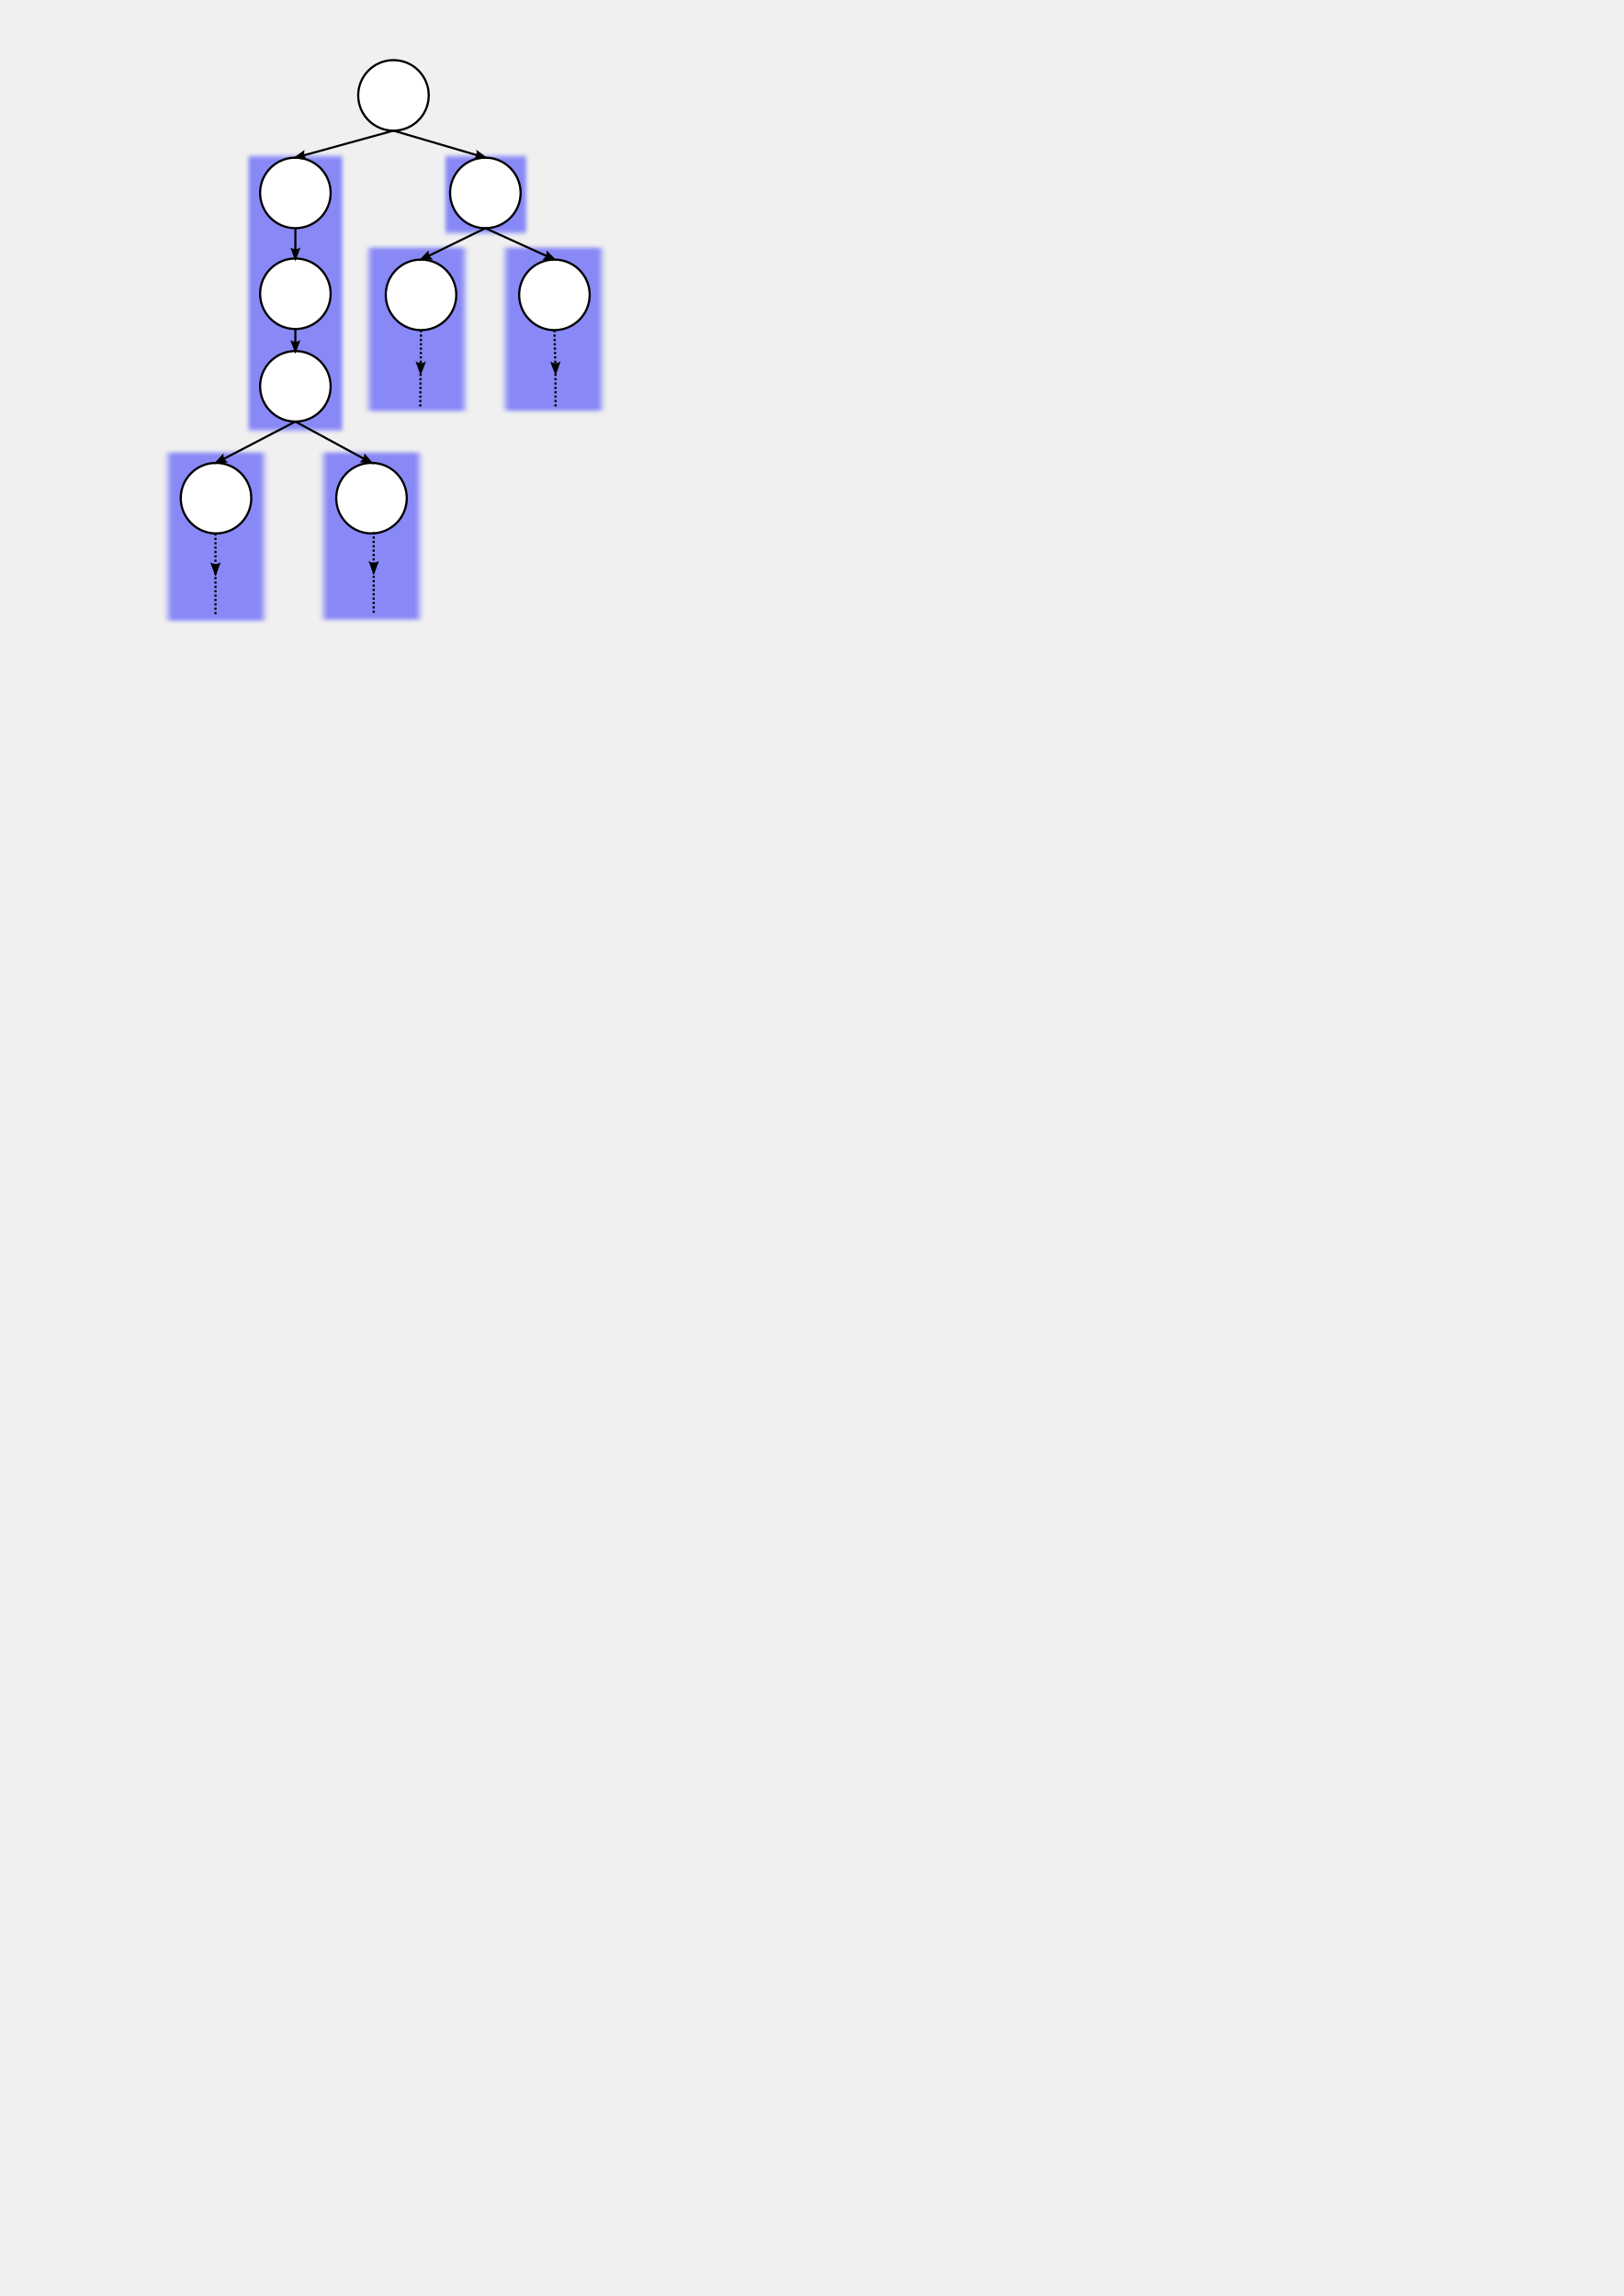
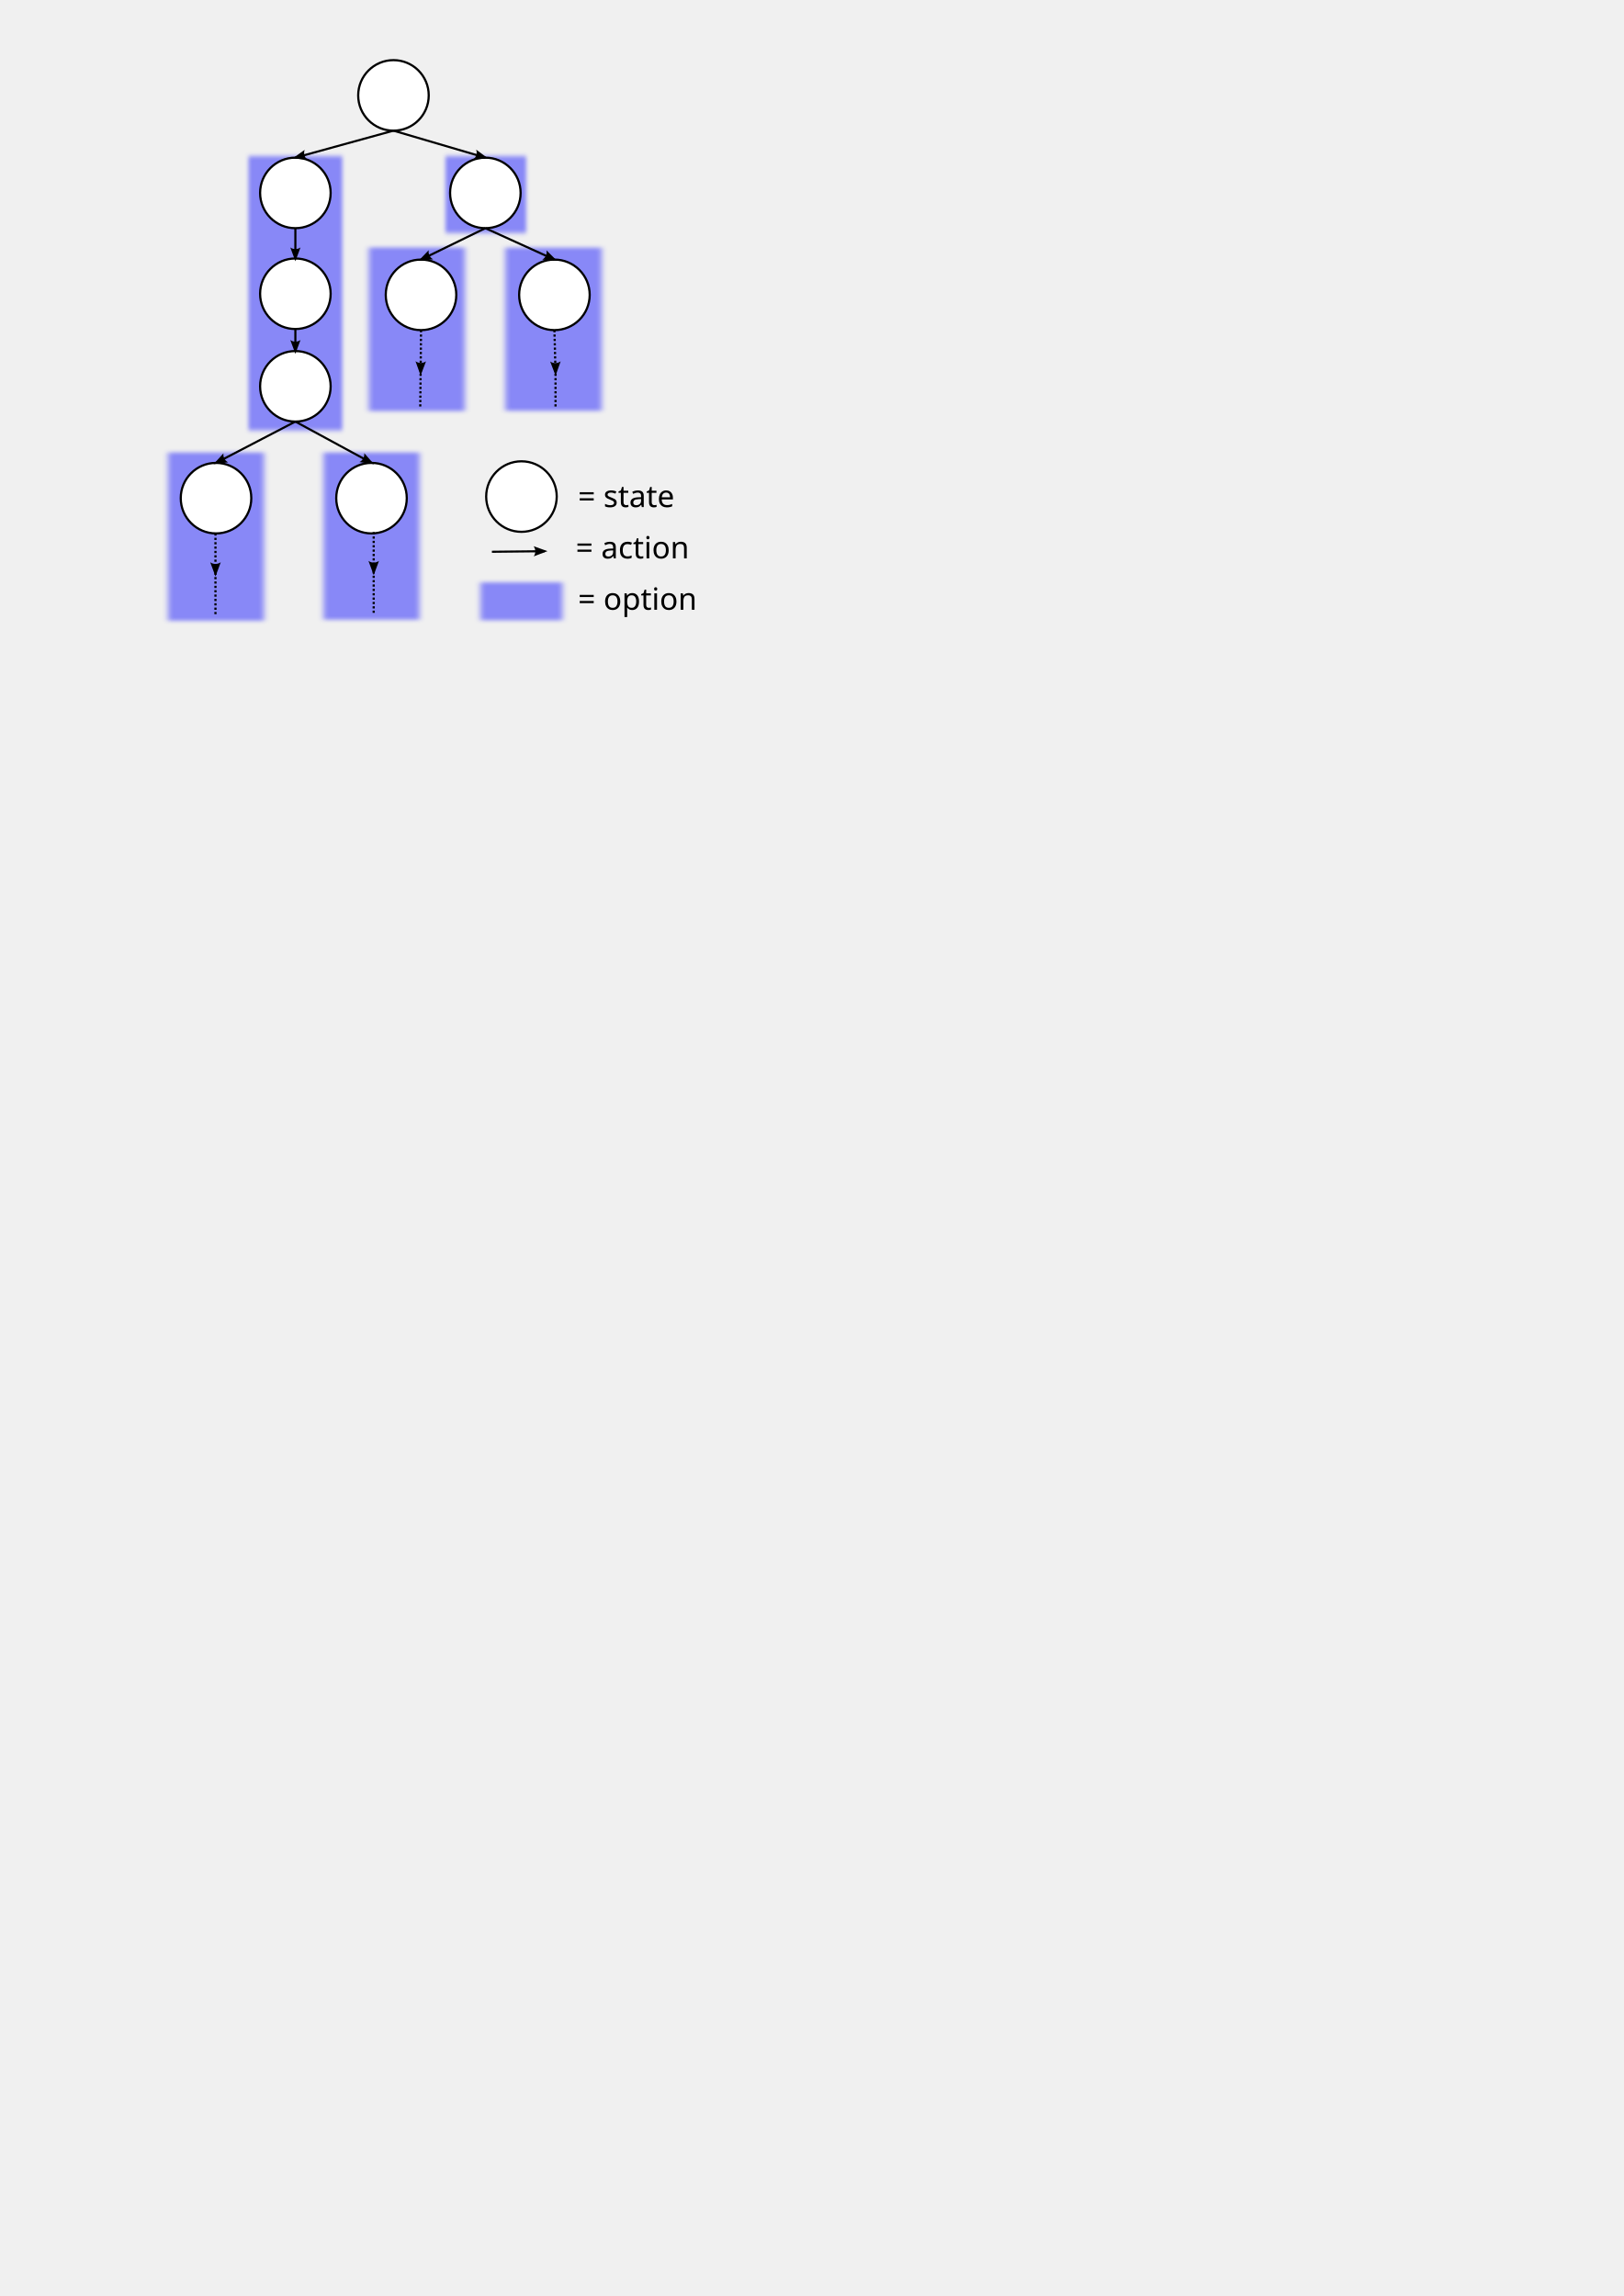
<svg xmlns="http://www.w3.org/2000/svg" width="744.094" height="1052.362" id="svg2" version="1.1">
  <defs id="defs4">
    <marker orient="auto" refY="0.0" refX="0.0" id="Arrow1Lstart" style="overflow:visible">
      <path id="path3852" d="M 0.0,0.0 L 5.0,-5.0 L -12.5,0.0 L 5.0,5.0 L 0.0,0.0 z " style="fill-rule:evenodd;stroke:#000000;stroke-width:1.0pt" transform="scale(0.8) translate(12.5,0)" />
    </marker>
    <marker orient="auto" refY="0.0" refX="0.0" id="Arrow2Sstart" style="overflow:visible">
      <path id="path3882" style="fill-rule:evenodd;stroke-width:0.625;stroke-linejoin:round" d="M 8.719,4.034 L -2.207,0.016 L 8.719,-4.002 C 6.973,-1.63 6.983,1.616 8.719,4.034 z " transform="scale(0.3) translate(-2.3,0)" />
    </marker>
    <marker orient="auto" refY="0.0" refX="0.0" id="Arrow2Mend" style="overflow:visible;">
      <path id="path3879" style="fill-rule:evenodd;stroke-width:0.625;stroke-linejoin:round;" d="M 8.719,4.034 L -2.207,0.016 L 8.719,-4.002 C 6.973,-1.63 6.983,1.616 8.719,4.034 z " transform="scale(0.6) rotate(180) translate(0,0)" />
    </marker>
    <marker orient="auto" refY="0.0" refX="0.0" id="Arrow2Lend" style="overflow:visible;">
      <path id="path3873" style="fill-rule:evenodd;stroke-width:0.625;stroke-linejoin:round;" d="M 8.719,4.034 L -2.207,0.016 L 8.719,-4.002 C 6.973,-1.63 6.983,1.616 8.719,4.034 z " transform="scale(1.1) rotate(180) translate(1,0)" />
    </marker>
    <marker orient="auto" refY="0.0" refX="0.0" id="Arrow1Lend" style="overflow:visible;">
      <path id="path3855" d="M 0.0,0.0 L 5.0,-5.0 L -12.5,0.0 L 5.0,5.0 L 0.0,0.0 z " style="fill-rule:evenodd;stroke:#000000;stroke-width:1.0pt;" transform="scale(0.8) rotate(180) translate(12.5,0)" />
    </marker>
    <marker orient="auto" refY="0" refX="0" id="Arrow2Mend-7" style="overflow:visible">
      <path id="path3879-4" style="fill-rule:evenodd;stroke-width:0.625;stroke-linejoin:round" d="M 8.719,4.034 -2.207,0.016 8.719,-4.002 c -1.745,2.372 -1.735,5.617 -6e-7,8.035 z" transform="scale(-0.6,-0.6)" />
    </marker>
    <marker orient="auto" refY="0" refX="0" id="Arrow2Mend-70" style="overflow:visible">
      <path id="path3879-2" style="fill-rule:evenodd;stroke-width:0.625;stroke-linejoin:round" d="M 8.719,4.034 -2.207,0.016 8.719,-4.002 c -1.745,2.372 -1.735,5.617 -6e-7,8.035 z" transform="scale(-0.6,-0.6)" />
    </marker>
    <marker orient="auto" refY="0" refX="0" id="Arrow2Mend-0" style="overflow:visible">
      <path id="path3879-5" style="fill-rule:evenodd;stroke-width:0.625;stroke-linejoin:round" d="M 8.719,4.034 -2.207,0.016 8.719,-4.002 c -1.745,2.372 -1.735,5.617 -6e-7,8.035 z" transform="scale(-0.6,-0.6)" />
    </marker>
    <marker orient="auto" refY="0" refX="0" id="Arrow2Mend-2" style="overflow:visible">
      <path id="path3879-9" style="fill-rule:evenodd;stroke-width:0.625;stroke-linejoin:round" d="M 8.719,4.034 -2.207,0.016 8.719,-4.002 c -1.745,2.372 -1.735,5.617 -6e-7,8.035 z" transform="scale(-0.6,-0.6)" />
    </marker>
    <marker orient="auto" refY="0" refX="0" id="Arrow2Mend-4" style="overflow:visible">
      <path id="path3879-27" style="fill-rule:evenodd;stroke-width:0.625;stroke-linejoin:round" d="M 8.719,4.034 -2.207,0.016 8.719,-4.002 c -1.745,2.372 -1.735,5.617 -6e-7,8.035 z" transform="scale(-0.6,-0.6)" />
    </marker>
    <marker orient="auto" refY="0" refX="0" id="Arrow2Mend-48" style="overflow:visible">
      <path id="path3879-0" style="fill-rule:evenodd;stroke-width:0.625;stroke-linejoin:round" d="M 8.719,4.034 -2.207,0.016 8.719,-4.002 c -1.745,2.372 -1.735,5.617 -6e-7,8.035 z" transform="scale(-0.6,-0.6)" />
    </marker>
    <marker orient="auto" refY="0" refX="0" id="Arrow2Mend-6" style="overflow:visible">
      <path id="path3879-1" style="fill-rule:evenodd;stroke-width:0.625;stroke-linejoin:round" d="M 8.719,4.034 -2.207,0.016 8.719,-4.002 c -1.745,2.372 -1.735,5.617 -6e-7,8.035 z" transform="scale(-0.6,-0.6)" />
    </marker>
    <marker orient="auto" refY="0" refX="0" id="Arrow2Mend-67" style="overflow:visible">
      <path id="path3879-96" style="fill-rule:evenodd;stroke-width:0.625;stroke-linejoin:round" d="M 8.719,4.034 -2.207,0.016 8.719,-4.002 c -1.745,2.372 -1.735,5.617 -6e-7,8.035 z" transform="scale(-0.6,-0.6)" />
    </marker>
    <marker orient="auto" refY="0" refX="0" id="Arrow2Mend-67-1" style="overflow:visible">
      <path id="path3879-96-9" style="fill-rule:evenodd;stroke-width:0.625;stroke-linejoin:round" d="M 8.719,4.034 -2.207,0.016 8.719,-4.002 c -1.745,2.372 -1.735,5.617 -6e-7,8.035 z" transform="scale(-0.6,-0.6)" />
    </marker>
    <marker orient="auto" refY="0" refX="0" id="Arrow2Mend-67-5" style="overflow:visible">
      <path id="path3879-96-7" style="fill-rule:evenodd;stroke-width:0.625;stroke-linejoin:round" d="M 8.719,4.034 -2.207,0.016 8.719,-4.002 c -1.745,2.372 -1.735,5.617 -6e-7,8.035 z" transform="scale(-0.6,-0.6)" />
    </marker>
    <marker orient="auto" refY="0" refX="0" id="Arrow2Mend-67-6" style="overflow:visible">
      <path id="path3879-96-1" style="fill-rule:evenodd;stroke-width:0.625;stroke-linejoin:round" d="M 8.719,4.034 -2.207,0.016 8.719,-4.002 c -1.745,2.372 -1.735,5.617 -6e-7,8.035 z" transform="scale(-0.6,-0.6)" />
    </marker>
    <filter id="filter4097">
      <feGaussianBlur stdDeviation="1.423" id="feGaussianBlur4099" />
    </filter>
    <filter id="filter4101">
      <feGaussianBlur stdDeviation="1.423" id="feGaussianBlur4103" />
    </filter>
    <filter id="filter4105">
      <feGaussianBlur stdDeviation="1.41" id="feGaussianBlur4107" />
    </filter>
    <filter id="filter4109">
      <feGaussianBlur stdDeviation="1.07" id="feGaussianBlur4111" />
    </filter>
    <filter id="filter4113">
      <feGaussianBlur stdDeviation="1.423" id="feGaussianBlur4115" />
    </filter>
    <filter id="filter4117">
      <feGaussianBlur stdDeviation="1.07" id="feGaussianBlur4119" />
    </filter>
+     <marker orient="auto" refY="0" refX="0" id="Arrow2Mend-3" style="overflow:visible">
+       <path id="path3879-7" style="fill-rule:evenodd;stroke-width:0.625;stroke-linejoin:round" d="M 8.719,4.034 -2.207,0.016 8.719,-4.002 c -1.745,2.372 -1.735,5.617 -6e-7,8.035 z" transform="scale(-0.6,-0.6)" />
+     </marker>
+     <filter color-interpolation-filters="sRGB" id="filter4101-7">
+       <feGaussianBlur stdDeviation="1.423" id="feGaussianBlur4103-1" />
+     </filter>
  </defs>
  <g id="layer1">
    <rect style="opacity:0.434;fill:#0000ff;stroke-width:0.968;stroke-miterlimit:4;stroke-dasharray:none;filter:url(#filter4105)" id="rect4988-5" width="49.187" height="122.457" x="110.612" y="64.938" transform="matrix(0.8980776,0,0,0.6106099,132.2312,73.86697)" />
    <rect style="opacity:0.434;fill:#0000ff;stroke-width:0.968;stroke-miterlimit:4;stroke-dasharray:none;filter:url(#filter4113)" id="rect4988-2" width="48.992" height="125.054" x="110.612" y="64.938" transform="matrix(0.8980776,0,0,0.5994018,69.69053,74.52511)" />
    <rect style="opacity:0.434;fill:#0000ff;stroke-width:0.968;stroke-miterlimit:4;stroke-dasharray:none;filter:url(#filter4101)" id="rect4988-2-3" width="48.992" height="127.862" x="110.612" y="64.938" transform="matrix(0.8980776,0,0,0.5994018,48.91394,168.4826)" />
    <rect style="opacity:0.434;fill:#0000ff;stroke-width:0.968;stroke-miterlimit:4;stroke-dasharray:none;filter:url(#filter4097)" id="rect4988-2-5" width="48.992" height="128.685" x="110.612" y="64.938" transform="matrix(0.8980776,0,0,0.5994018,-22.34243,168.4826)" />
    <rect style="opacity:0.434;fill:#0000ff;stroke-width:0.968;stroke-miterlimit:4;stroke-dasharray:none;filter:url(#filter4117)" id="rect4988" width="47.893" height="118.62" x="111.711" y="67.733" transform="matrix(0.8980776,0,0,1.059749,13.54354,-0.209813)" />
    <rect style="opacity:0.434;fill:#0000ff;stroke-width:0.968;stroke-miterlimit:4;stroke-dasharray:none;filter:url(#filter4109)" id="rect4988-26" width="41.214" height="33.201" x="118.857" y="156.706" transform="matrix(0.8980776,0,0,1.059749,97.38008,-94.49918)" />
    <path style="fill:#ffffff;fill-rule:evenodd;stroke:#000000;stroke-width:1px;stroke-linecap:butt;stroke-linejoin:miter;stroke-opacity:1" id="path3765" d="m 91.419,40.189 a 16.162,16.162 0 1 1 -32.325,0 16.162,16.162 0 1 1 32.325,0 z" transform="translate(105.0559,3.535534)" />
    <path style="fill:#ffffff;fill-rule:evenodd;stroke:#000000;stroke-width:1px;stroke-linecap:butt;stroke-linejoin:miter;stroke-opacity:1;opacity:1" id="path3765-5" d="m 91.419,40.189 a 16.162,16.162 0 1 1 -32.325,0 16.162,16.162 0 1 1 32.325,0 z" transform="translate(60.10408,48.23479)" />
    <path style="fill:#ffffff;fill-rule:evenodd;stroke:#000000;stroke-width:1px;stroke-linecap:butt;stroke-linejoin:miter;stroke-opacity:1" id="path3765-8" d="m 91.419,40.189 a 16.162,16.162 0 1 1 -32.325,0 16.162,16.162 0 1 1 32.325,0 z" transform="translate(147.1636,48.23479)" />
    <path style="fill:#ffffff;fill-rule:evenodd;stroke:#000000;stroke-width:1px;stroke-linecap:butt;stroke-linejoin:miter;stroke-opacity:1" id="path3765-1" d="m 91.419,40.189 a 16.162,16.162 0 1 1 -32.325,0 16.162,16.162 0 1 1 32.325,0 z" transform="translate(178.8173,94.95434)" />
    <path style="fill:#ffffff;fill-rule:evenodd;stroke:#000000;stroke-width:1px;stroke-linecap:butt;stroke-linejoin:miter;stroke-opacity:1" id="path3765-2" d="m 91.419,40.189 a 16.162,16.162 0 1 1 -32.325,0 16.162,16.162 0 1 1 32.325,0 z" transform="translate(117.6828,94.95434)" />
    <path style="fill:#ffffff;fill-rule:evenodd;stroke:#000000;stroke-width:1px;stroke-linecap:butt;stroke-linejoin:miter;stroke-opacity:1;opacity:1" id="path3765-83" d="m 91.419,40.189 a 16.162,16.162 0 1 1 -32.325,0 16.162,16.162 0 1 1 32.325,0 z" transform="translate(60.10408,94.44926)" />
    <path style="fill:#ffffff;fill-rule:evenodd;stroke:#000000;stroke-width:1px;stroke-linecap:butt;stroke-linejoin:miter;stroke-opacity:1;opacity:1" id="path3765-4" d="m 91.419,40.189 a 16.162,16.162 0 1 1 -32.325,0 16.162,16.162 0 1 1 32.325,0 z" transform="translate(60.10408,136.8757)" />
    <path style="fill:#ffffff;fill-rule:evenodd;stroke:#000000;stroke-width:1px;stroke-linecap:butt;stroke-linejoin:miter;stroke-opacity:1" id="path3765-89" d="m 91.419,40.189 a 16.162,16.162 0 1 1 -32.325,0 16.162,16.162 0 1 1 32.325,0 z" transform="translate(94.99495,188.1409)" />
    <path style="fill:#ffffff;fill-rule:evenodd;stroke:#000000;stroke-width:1px;stroke-linecap:butt;stroke-linejoin:miter;stroke-opacity:1" id="path3765-3" d="m 91.419,40.189 a 16.162,16.162 0 1 1 -32.325,0 16.162,16.162 0 1 1 32.325,0 z" transform="translate(23.73859,188.1409)" />
    <path style="fill:none;stroke:#000000;stroke-width:0.968;stroke-linecap:butt;stroke-linejoin:miter;stroke-miterlimit:4;stroke-opacity:1;stroke-dasharray:none;marker-end:url(#Arrow2Mend)" d="M 180.312,59.887 135.36,72.262" id="path3846" />
    <path style="fill:none;stroke:#000000;stroke-width:0.968;stroke-linecap:butt;stroke-linejoin:miter;stroke-miterlimit:4;stroke-opacity:1;stroke-dasharray:none;marker-end:url(#Arrow2Mend)" d="m 180.312,59.887 42.108,12.374" id="path3846-8" />
    <path style="fill:none;stroke:#000000;stroke-width:0.968;stroke-linecap:butt;stroke-linejoin:miter;stroke-miterlimit:4;stroke-opacity:1;stroke-dasharray:none;marker-end:url(#Arrow2Mend)" d="m 222.42,104.587 -29.481,14.395" id="path3846-4" />
    <path style="fill:none;stroke:#000000;stroke-width:0.968;stroke-linecap:butt;stroke-linejoin:miter;stroke-miterlimit:4;stroke-opacity:1;stroke-dasharray:none;marker-end:url(#Arrow2Mend)" d="m 222.42,104.587 31.654,14.395" id="path3846-0" />
    <path style="fill:none;stroke:#000000;stroke-width:0.968;stroke-linecap:butt;stroke-linejoin:miter;stroke-miterlimit:4;stroke-opacity:1;stroke-dasharray:none;marker-end:url(#Arrow2Mend)" d="m 135.36,104.587 0,13.89" id="path3846-40" />
    <path style="fill:none;stroke:#000000;stroke-width:0.968;stroke-linecap:butt;stroke-linejoin:miter;stroke-miterlimit:4;stroke-opacity:1;stroke-dasharray:none;marker-end:url(#Arrow2Mend)" d="m 135.36,150.801 0,10.102" id="path3846-40-9" />
    <path style="fill:none;stroke:#000000;stroke-width:0.968;stroke-linecap:butt;stroke-linejoin:miter;stroke-miterlimit:4;stroke-opacity:1;stroke-dasharray:none;marker-end:url(#Arrow2Mend)" d="M 135.36,193.227 98.995,212.168" id="path3846-40-9-3" />
    <path style="fill:none;stroke:#000000;stroke-width:0.968;stroke-linecap:butt;stroke-linejoin:miter;stroke-miterlimit:4;stroke-opacity:1;stroke-dasharray:none;marker-end:url(#Arrow2Mend)" d="m 135.36,193.227 34.891,18.94" id="path3846-40-9-6" />
    <path style="fill:none;stroke:#000000;stroke-width:1;stroke-linecap:butt;stroke-linejoin:miter;stroke-miterlimit:4;stroke-opacity:1;stroke-dasharray:1, 1;stroke-dashoffset:0;marker-mid:url(#Arrow2Mend-67);marker-end:none" d="m 98.742,244.493 0,18.435 0,18.651" id="path9997" />
    <path style="fill:none;stroke:#000000;stroke-width:1;stroke-linecap:butt;stroke-linejoin:miter;stroke-miterlimit:4;stroke-opacity:1;stroke-dasharray:1, 1;stroke-dashoffset:0;marker-mid:url(#Arrow2Mend-67);marker-end:none" d="m 171.252,243.88 0,18.435 0,18.651" id="path9997-8" />
    <path style="fill:none;stroke:#000000;stroke-width:1;stroke-linecap:butt;stroke-linejoin:miter;stroke-miterlimit:4;stroke-opacity:1;stroke-dasharray:1, 1;stroke-dashoffset:0;marker-mid:url(#Arrow2Mend-67);marker-end:none" d="m 254.074,151.306 0.507,19.567 0,15.866" id="path9997-86" />
    <path style="fill:none;stroke:#000000;stroke-width:1;stroke-linecap:butt;stroke-linejoin:miter;stroke-miterlimit:4;stroke-opacity:1;stroke-dasharray:1, 1;stroke-dashoffset:0;marker-mid:url(#Arrow2Mend-67);marker-end:none" d="m 192.939,151.306 -0.18,19.508 -0.175,15.776" id="path9997-1" />
+     <path style="fill:#ffffff;fill-rule:evenodd;stroke:#000000;stroke-width:1px;stroke-linecap:butt;stroke-linejoin:miter;stroke-opacity:1" id="path3765-45" d="m 91.419,40.189 a 16.162,16.162 0 1 1 -32.325,0 16.162,16.162 0 1 1 32.325,0 z" transform="translate(163.7094,187.409)" />
+     <path style="fill:none;stroke:#000000;stroke-width:0.968;stroke-linecap:butt;stroke-linejoin:miter;stroke-miterlimit:4;stroke-opacity:1;stroke-dasharray:none;marker-end:url(#Arrow2Mend)" d="m 225.425,252.904 24.189,-0.265" id="path3846-40-9-69" />
+     <rect style="opacity:0.434;fill:#0000ff;stroke-width:0.968;stroke-miterlimit:4;stroke-dasharray:none;filter:url(#filter4101-7)" id="rect4988-2-3-3" width="41.846" height="29.031" x="110.612" y="64.938" transform="matrix(0.8980776,0,0,0.5994018,120.8372,227.9846)" />
+     <text xml:space="preserve" style="font-size:40px;font-style:normal;font-weight:normal;line-height:125%;letter-spacing:0px;word-spacing:0px;fill:#000000;fill-opacity:1;stroke:none;font-family:Sans" x="264.882" y="232.414" id="text3135">
+       <tspan id="tspan3137" x="264.882" y="232.414" style="font-size:14px">= state</tspan>
+     </text>
+     <text xml:space="preserve" style="font-size:14px;font-style:normal;font-weight:normal;line-height:125%;letter-spacing:0px;word-spacing:0px;fill:#000000;fill-opacity:1;stroke:none;font-family:Sans" x="263.834" y="255.943" id="text3139">
+       <tspan id="tspan3141" x="263.834" y="255.943">= action</tspan>
+     </text>
+     <text xml:space="preserve" style="font-size:14px;font-style:normal;font-weight:normal;line-height:125%;letter-spacing:0px;word-spacing:0px;fill:#000000;fill-opacity:1;stroke:none;font-family:Sans" x="264.882" y="279.471" id="text3143">
+       <tspan id="tspan3145" x="264.882" y="279.471">= option</tspan>
+       <tspan x="264.882" y="296.971" id="tspan3147" />
+     </text>
  </g>
</svg>
